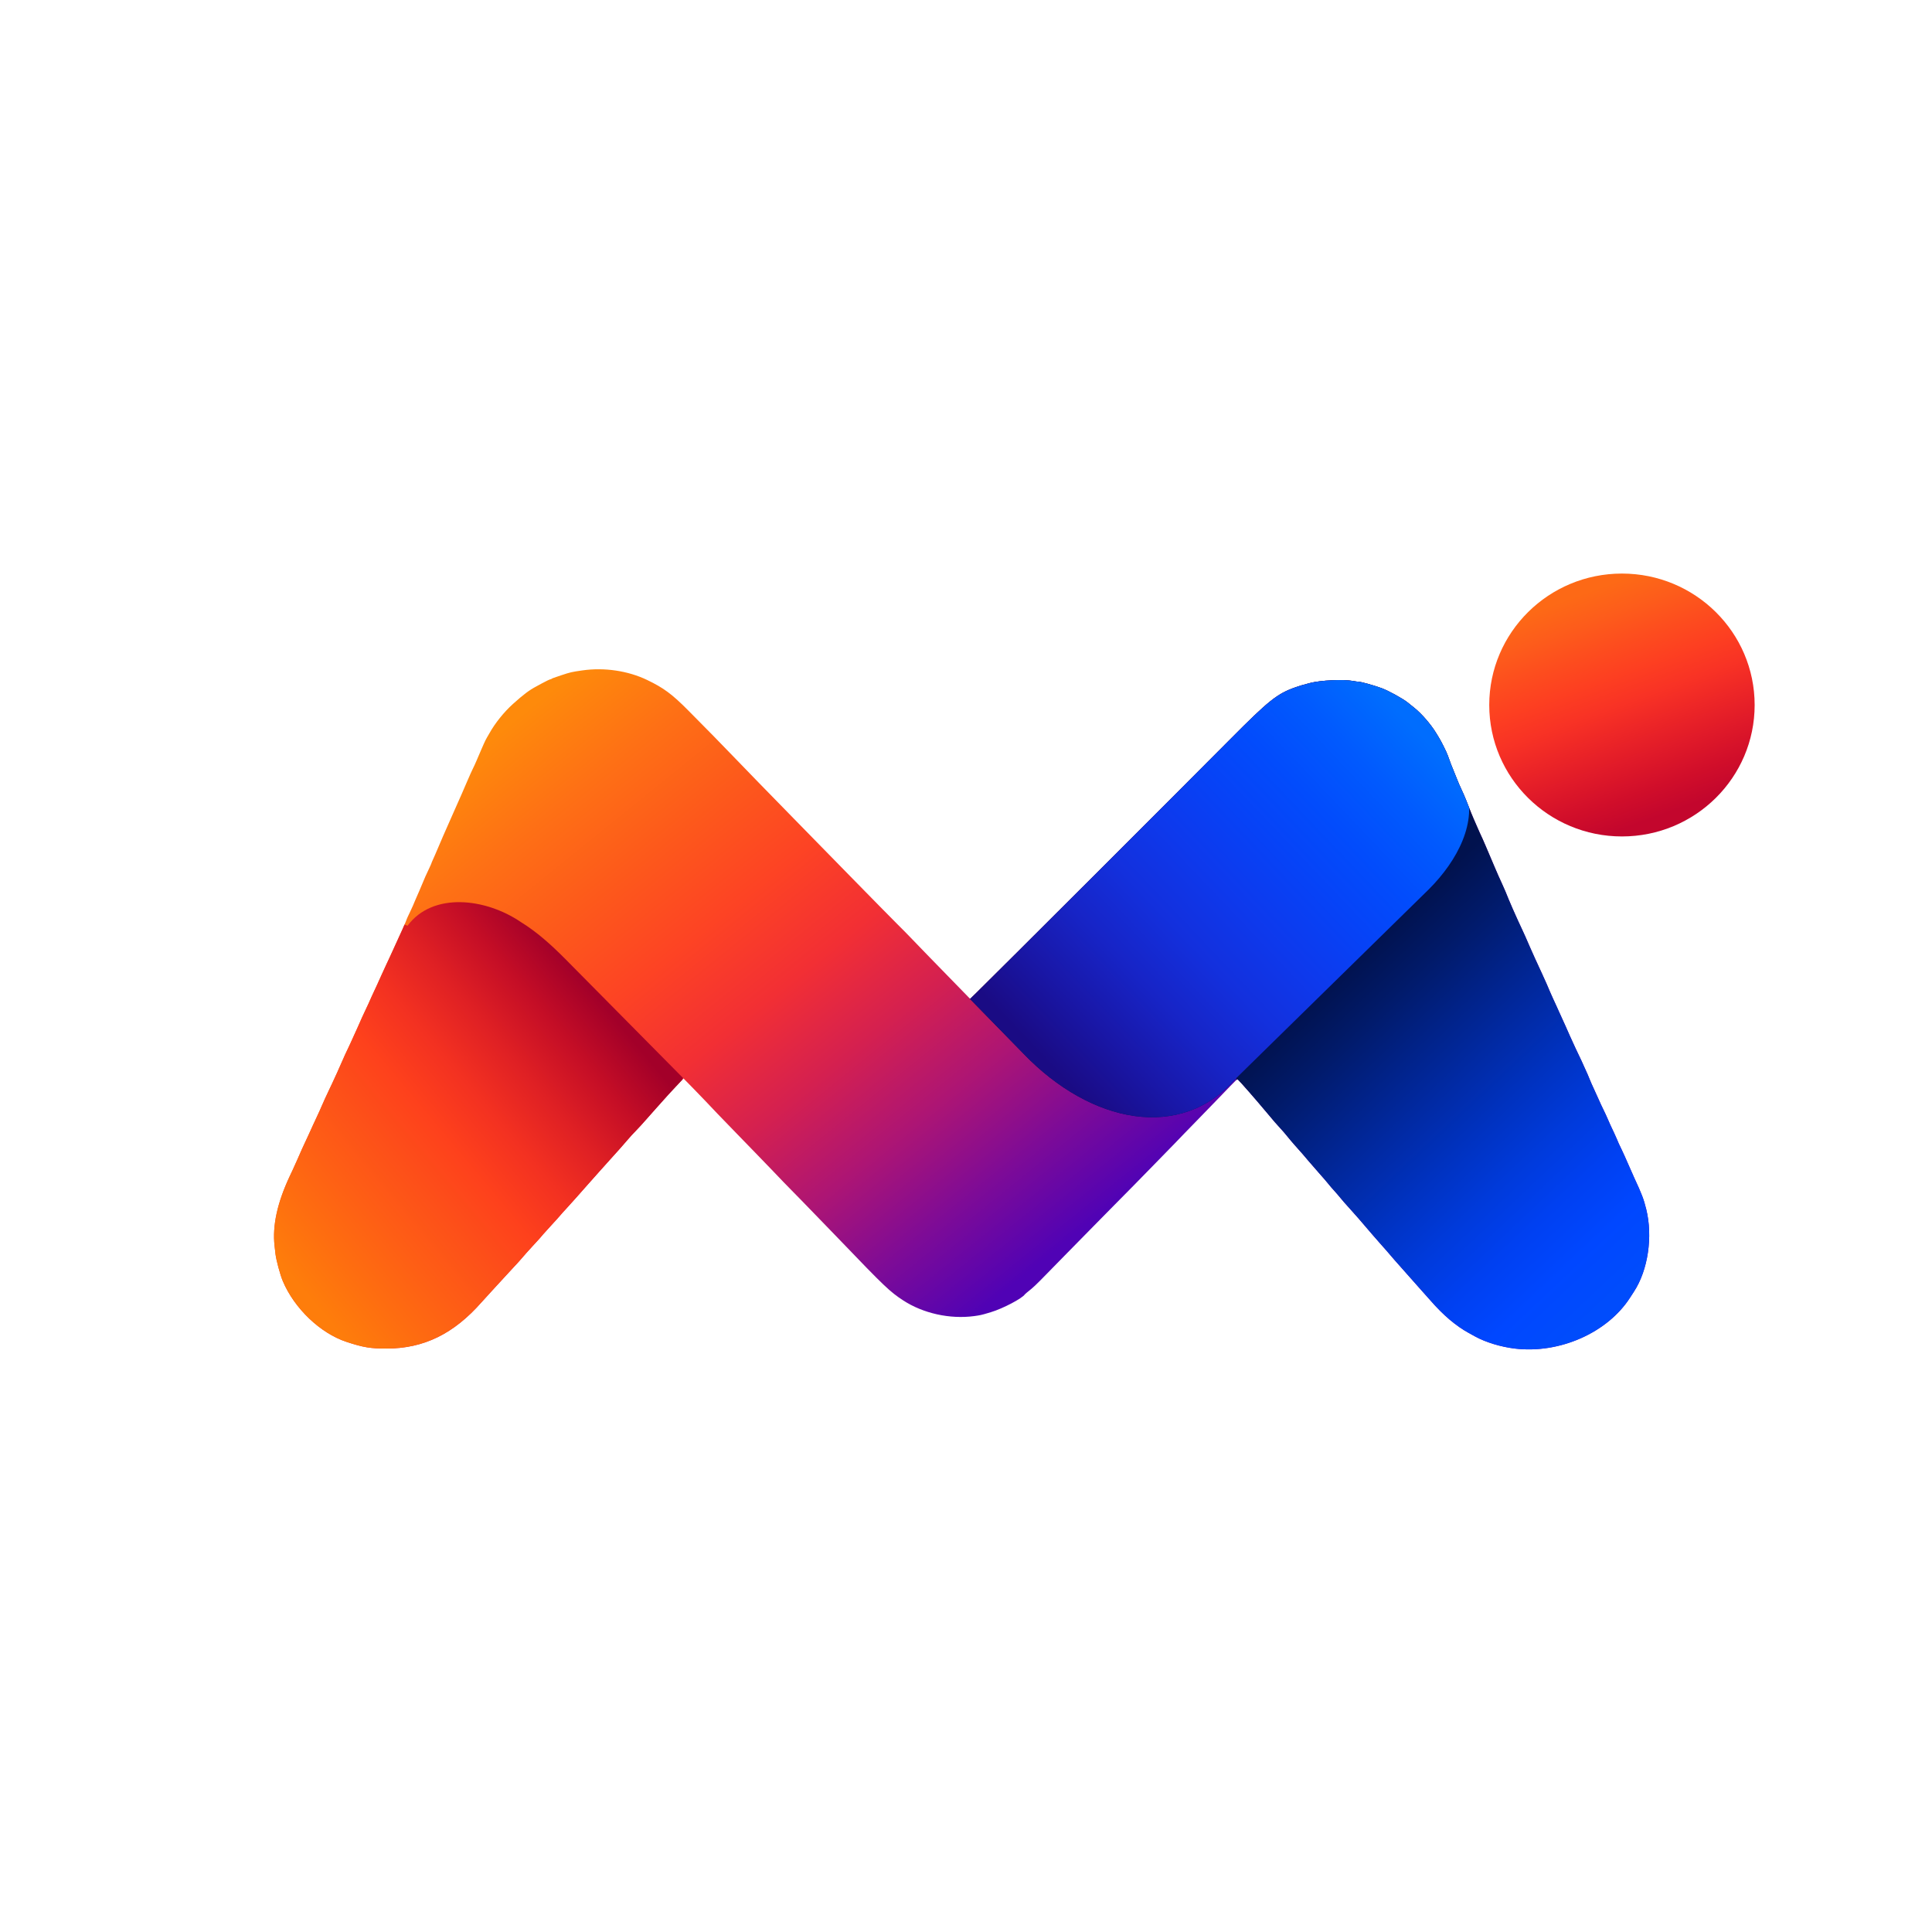
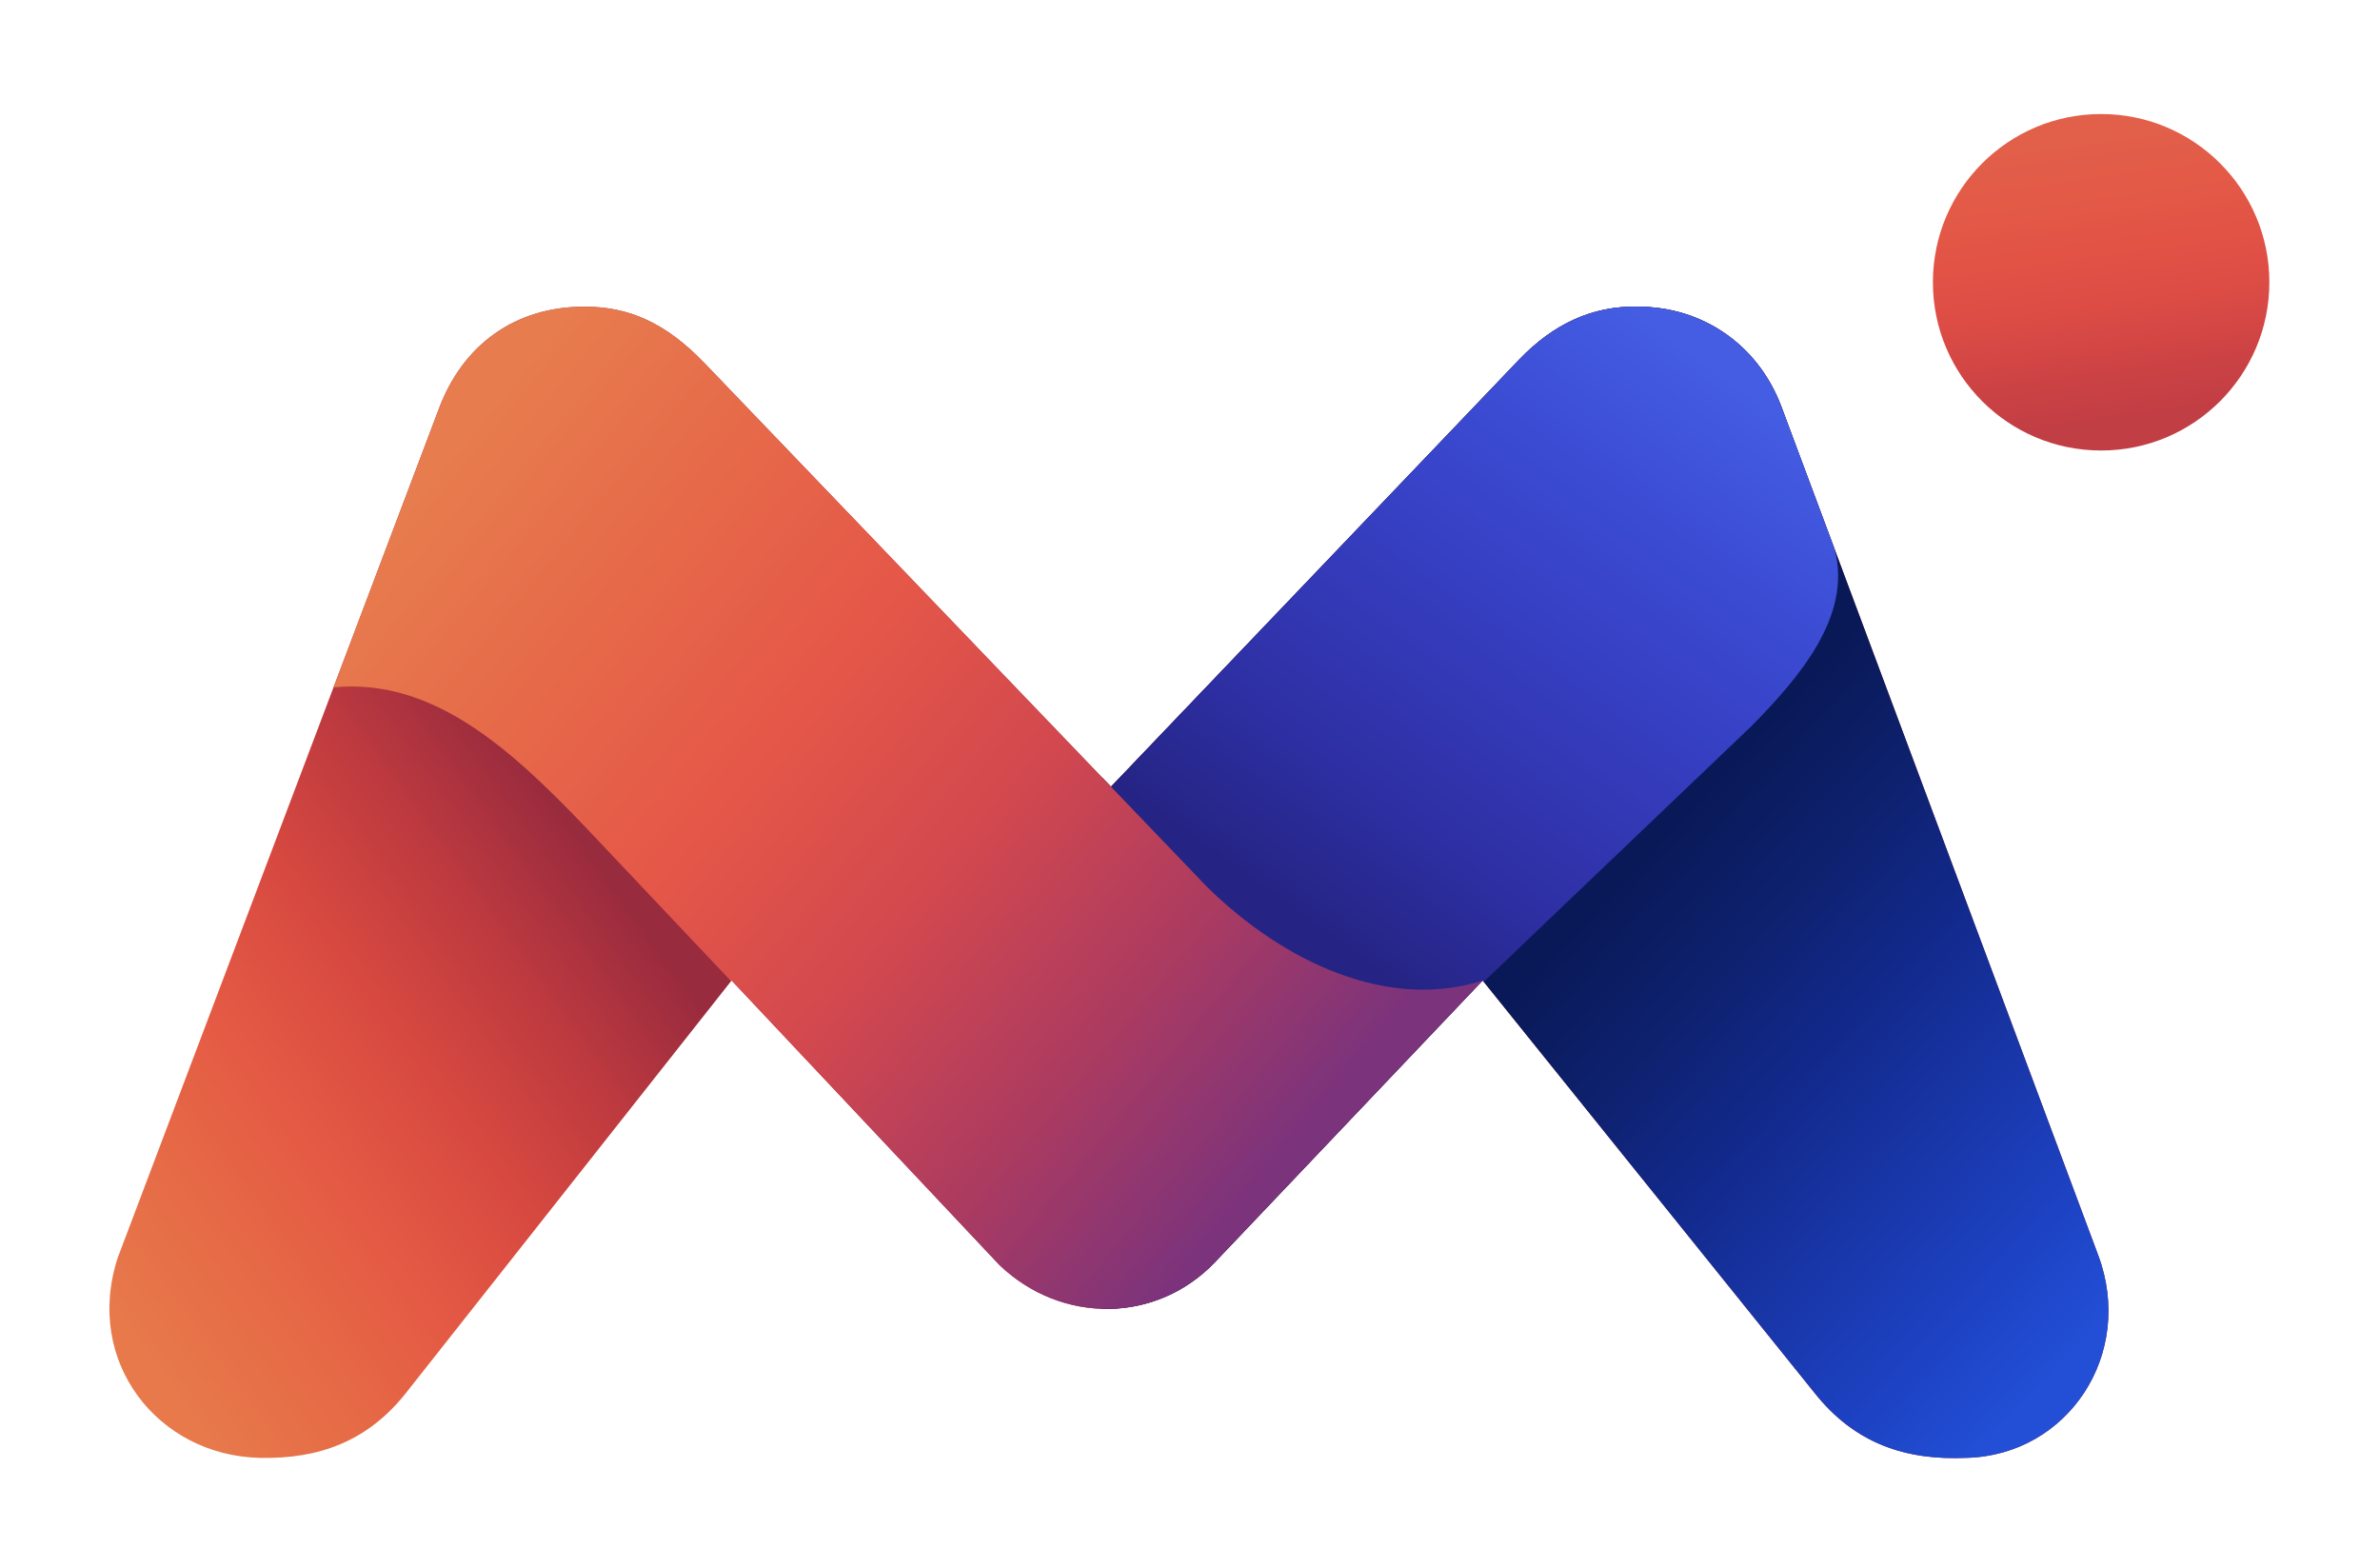
- <svg xmlns="http://www.w3.org/2000/svg" width="1024" height="1024" viewBox="0 0 1536 700" role="img" aria-labelledby="title desc">
-   <rect x="-1000" y="-1000" width="4000" height="3000" rx="180" fill="none" />
+ <svg xmlns="http://www.w3.org/2000/svg" width="527" height="347" viewBox="213 172 527 347" fill="none" role="img" aria-labelledby="mars-title mars-description" color-interpolation="sRGB" shape-rendering="geometricPrecision">
  <defs>
-     <linearGradient id="front-gradient" gradientUnits="userSpaceOnUse" x1="430.732" y1="136.744" x2="807.352" y2="602.188">
-       <stop offset="0" stop-color="#fe8a0b" />
-       <stop offset="0.125" stop-color="#fe7015" />
-       <stop offset="0.25" stop-color="#fd591b" />
-       <stop offset="0.375" stop-color="#fd4324" />
-       <stop offset="0.5" stop-color="#f22f34" />
-       <stop offset="0.625" stop-color="#d42050" />
-       <stop offset="0.75" stop-color="#ad1574" />
-       <stop offset="0.875" stop-color="#7d0b97" />
-       <stop offset="1" stop-color="#5002b5" />
+     <linearGradient id="left-leg-gradient" gradientUnits="userSpaceOnUse" x1="352.207" y1="372.411" x2="234.777" y2="457.040">
+       <stop offset="0.00" stop-color="#992b3e" />
+       <stop offset="0.20" stop-color="#be3a3f" />
+       <stop offset="0.40" stop-color="#d74940" />
+       <stop offset="0.60" stop-color="#e45944" />
+       <stop offset="0.80" stop-color="#e66a46" />
+       <stop offset="1.00" stop-color="#e7794b" />
    </linearGradient>
-     <linearGradient id="left-gradient" gradientUnits="userSpaceOnUse" x1="479.297" y1="380.197" x2="227.135" y2="591.239">
-       <stop offset="0" stop-color="#a30029" />
-       <stop offset="0.125" stop-color="#c50e26" />
-       <stop offset="0.25" stop-color="#df2024" />
-       <stop offset="0.375" stop-color="#f33121" />
-       <stop offset="0.5" stop-color="#fe411c" />
-       <stop offset="0.625" stop-color="#fd5019" />
-       <stop offset="0.75" stop-color="#fe5e15" />
-       <stop offset="0.875" stop-color="#fe6d10" />
-       <stop offset="1" stop-color="#fe7d0b" />
+     <linearGradient id="right-leg-gradient" gradientUnits="userSpaceOnUse" x1="571.691" y1="367.850" x2="677.381" y2="465.887">
+       <stop offset="0.00" stop-color="#091958" />
+       <stop offset="0.20" stop-color="#0e216e" />
+       <stop offset="0.40" stop-color="#12298b" />
+       <stop offset="0.60" stop-color="#1835a5" />
+       <stop offset="0.80" stop-color="#1c40bf" />
+       <stop offset="1.00" stop-color="#224fd6" />
    </linearGradient>
-     <linearGradient id="right-gradient" gradientUnits="userSpaceOnUse" x1="1058.132" y1="360.703" x2="1289.833" y2="606.047">
-       <stop offset="0" stop-color="#01124e" />
-       <stop offset="0.125" stop-color="#011a69" />
-       <stop offset="0.25" stop-color="#012287" />
-       <stop offset="0.375" stop-color="#012aa4" />
-       <stop offset="0.5" stop-color="#0032c0" />
-       <stop offset="0.625" stop-color="#003ada" />
-       <stop offset="0.75" stop-color="#0040f1" />
-       <stop offset="0.875" stop-color="#0047ff" />
-       <stop offset="1" stop-color="#004cfc" />
+     <linearGradient id="blue-ribbon-gradient" gradientUnits="userSpaceOnUse" x1="593.015" y1="253.804" x2="503.495" y2="377.427">
+       <stop offset="0.00" stop-color="#445de3" />
+       <stop offset="0.20" stop-color="#3c4ed5" />
+       <stop offset="0.40" stop-color="#3742c7" />
+       <stop offset="0.60" stop-color="#3338b5" />
+       <stop offset="0.80" stop-color="#2d2ea1" />
+       <stop offset="1.00" stop-color="#252484" />
    </linearGradient>
-     <linearGradient id="blue-gradient" gradientUnits="userSpaceOnUse" x1="1126.486" y1="162.512" x2="840.137" y2="434.781">
-       <stop offset="0" stop-color="#006dfe" />
-       <stop offset="0.125" stop-color="#015afe" />
-       <stop offset="0.25" stop-color="#024cfc" />
-       <stop offset="0.375" stop-color="#0742f6" />
-       <stop offset="0.5" stop-color="#0e39ec" />
-       <stop offset="0.625" stop-color="#1330dd" />
-       <stop offset="0.75" stop-color="#1724c6" />
-       <stop offset="0.875" stop-color="#1917a7" />
-       <stop offset="1" stop-color="#1a0b84" />
+     <linearGradient id="warm-ribbon-gradient" gradientUnits="userSpaceOnUse" x1="308.199" y1="274.039" x2="496.516" y2="429.153">
+       <stop offset="0.00" stop-color="#e77d4e" />
+       <stop offset="0.20" stop-color="#e66a49" />
+       <stop offset="0.40" stop-color="#e55748" />
+       <stop offset="0.60" stop-color="#d2484e" />
+       <stop offset="0.80" stop-color="#ac3b60" />
+       <stop offset="1.00" stop-color="#7b337c" />
    </linearGradient>
-     <linearGradient id="dot-gradient" gradientUnits="userSpaceOnUse" x1="1257.958" y1="54.204" x2="1322.014" y2="229.819">
-       <stop offset="0" stop-color="#fd6916" />
-       <stop offset="0.125" stop-color="#fd5c1b" />
-       <stop offset="0.25" stop-color="#fd4d1e" />
-       <stop offset="0.375" stop-color="#fd3f21" />
-       <stop offset="0.5" stop-color="#f83225" />
-       <stop offset="0.625" stop-color="#ec2527" />
-       <stop offset="0.75" stop-color="#df1929" />
-       <stop offset="0.875" stop-color="#d10e2a" />
-       <stop offset="1" stop-color="#c3062d" />
+     <linearGradient id="planet-gradient" gradientUnits="userSpaceOnUse" x1="673.518" y1="203.066" x2="682.046" y2="264.994">
+       <stop offset="0.00" stop-color="#e25f4a" />
+       <stop offset="0.20" stop-color="#e35a47" />
+       <stop offset="0.40" stop-color="#e25245" />
+       <stop offset="0.60" stop-color="#dc4c45" />
+       <stop offset="0.80" stop-color="#ce4344" />
+       <stop offset="1.00" stop-color="#c13e44" />
    </linearGradient>
-     <clipPath id="ribbon-outline" clipPathUnits="userSpaceOnUse">
-       <path d="M 1204.333 654.158 C 1193.152 652.818 1181.081 649.131 1172.683 644.49 C 1171.299 643.726 1169.117 642.525 1167.833 641.823 C 1157.597 636.218 1147.498 627.67 1137.388 616.051 C 1135.066 613.384 1131.776 609.693 1130.076 607.851 C 1128.376 606.008 1124.709 601.875 1121.927 598.667 C 1119.145 595.458 1115.491 591.333 1113.807 589.5 C 1112.123 587.667 1109.715 584.948 1108.456 583.458 C 1104.761 579.087 1100.09 573.722 1097.174 570.5 C 1095.68 568.85 1092.991 565.775 1091.197 563.667 C 1082.492 553.436 1076.253 546.257 1073.826 543.676 C 1071.03 540.703 1066.189 535.131 1063.684 532 C 1062.877 530.992 1061.364 529.267 1060.323 528.167 C 1059.281 527.067 1057.416 524.892 1056.178 523.333 C 1054.94 521.775 1051.506 517.79 1048.547 514.479 C 1045.588 511.167 1041.817 506.833 1040.167 504.847 C 1036.955 500.983 1035.185 498.949 1029.65 492.763 C 1027.715 490.602 1024.946 487.333 1023.497 485.5 C 1022.048 483.667 1019.655 480.888 1018.181 479.324 C 1015.327 476.298 1012.912 473.505 1006.231 465.5 C 998.149 455.817 985.682 441.587 984.219 440.376 C 983.49 439.772 984.565 438.751 970.054 453.833 C 963.175 460.983 954.294 470.133 950.317 474.167 C 946.341 478.2 942.58 482.063 941.961 482.751 C 940.707 484.143 929.957 495.214 917 508.458 C 912.325 513.236 905.275 520.445 901.333 524.478 C 897.392 528.511 890.716 535.265 886.499 539.488 C 882.282 543.711 874.857 551.251 869.999 556.242 C 865.141 561.234 854.567 571.996 846.5 580.158 C 838.433 588.321 829.808 597.125 827.333 599.724 C 824.858 602.322 821.085 605.839 818.949 607.538 C 816.812 609.237 814.959 610.796 814.832 611.003 C 812.864 614.186 797.164 622.443 787.833 625.201 C 786.917 625.472 785.717 625.83 785.167 625.997 C 780.707 627.349 778.958 627.733 774.57 628.325 C 755.234 630.933 733.896 626.213 717.98 615.807 C 707.495 608.952 703.084 604.75 668.153 568.34 C 661.56 561.469 652.637 552.244 648.323 547.84 C 644.008 543.436 638.548 537.808 636.189 535.333 C 633.829 532.858 630.373 529.333 628.509 527.5 C 626.645 525.667 624.005 522.962 622.643 521.489 C 621.281 520.016 617.553 516.116 614.358 512.822 C 611.164 509.528 604.864 503.008 600.358 498.333 C 595.853 493.658 588.792 486.381 584.667 482.162 C 575.973 473.269 563.756 460.541 560.675 457.167 C 559.504 455.883 555.135 451.361 550.968 447.118 L 543.391 439.402 536.945 446.264 C 533.4 450.038 529.45 454.345 528.167 455.835 C 526.883 457.325 523.789 460.784 521.29 463.522 C 518.792 466.26 515.21 470.3 513.331 472.5 C 511.452 474.7 508.085 478.375 505.85 480.667 C 503.615 482.958 500.72 486.108 499.418 487.667 C 496.534 491.119 491.117 497.218 482.42 506.806 C 480.91 508.471 478.073 511.633 476.117 513.833 C 474.16 516.033 470.425 520.233 467.817 523.167 C 465.209 526.1 460.563 531.35 457.492 534.833 C 454.422 538.317 450.833 542.292 449.518 543.667 C 448.202 545.042 446.387 547.067 445.484 548.167 C 444.581 549.267 441.365 552.841 438.337 556.109 C 435.31 559.378 432.39 562.603 431.847 563.276 C 430.129 565.409 428.689 567.019 423.15 573 C 420.179 576.208 416.63 580.183 415.264 581.833 C 413.897 583.483 410.916 586.79 408.639 589.18 C 406.363 591.571 402.775 595.462 400.667 597.827 C 398.558 600.192 394.568 604.536 391.8 607.48 C 389.032 610.424 385.132 614.7 383.134 616.981 C 360.834 642.434 337.014 654.114 307.333 654.149 C 294.518 654.165 288.734 653.2 275.5 648.84 C 254.673 641.978 234.01 622.26 224.845 600.5 C 222.701 595.409 219.587 583.852 219.008 578.833 C 218.818 577.183 218.494 574.333 218.288 572.5 C 216.487 556.42 220.42 538.342 230.324 517.167 C 230.667 516.433 231.727 514.183 232.678 512.167 C 233.629 510.15 235.354 506.325 236.511 503.667 C 237.668 501.008 239.316 497.258 240.174 495.333 C 241.698 491.915 242.093 491.064 245.66 483.5 C 246.61 481.483 248.042 478.333 248.841 476.5 C 249.64 474.667 251.038 471.654 251.948 469.805 C 252.857 467.955 254.683 463.905 256.006 460.805 C 257.328 457.704 259.668 452.575 261.205 449.407 C 262.742 446.239 264 443.583 264 443.503 C 264 443.358 264.91 441.382 267.838 435.167 C 268.702 433.333 270.599 429.058 272.053 425.667 C 273.507 422.275 275.355 418.207 276.159 416.628 C 276.963 415.048 278.021 412.806 278.509 411.645 C 278.997 410.485 280.074 408.102 280.902 406.351 C 281.73 404.6 283.199 401.367 284.166 399.167 C 287.792 390.921 288.639 389.051 290.792 384.545 C 292.006 382.004 293 379.877 293 379.819 C 293 379.714 294.616 376.083 295.516 374.167 C 298.733 367.312 301.715 360.81 303.005 357.833 C 303.879 355.817 305.493 352.292 306.59 350 C 307.688 347.708 309.225 344.408 310.006 342.667 C 310.787 340.925 312.022 338.225 312.75 336.667 C 317.949 325.54 323.333 313.417 323.333 312.838 C 323.333 312.641 323.89 311.433 327.173 304.5 C 328.041 302.667 329.12 300.192 329.571 299 C 330.021 297.808 330.502 296.683 330.639 296.5 C 330.776 296.317 332.053 293.392 333.477 290 C 338.718 277.517 338.253 278.581 340.963 272.89 C 342.083 270.538 343 268.473 343 268.302 C 343 268.131 343.142 267.73 343.315 267.412 C 343.693 266.719 347.671 257.552 350.222 251.5 C 351.226 249.117 352.254 246.717 352.506 246.167 C 354.283 242.29 357.9 234.1 359.498 230.333 C 360.549 227.858 362.574 223.283 364 220.167 C 365.425 217.05 366.923 213.675 367.328 212.667 C 367.734 211.658 368.409 210.083 368.828 209.167 C 369.248 208.25 370.677 204.95 372.004 201.833 C 373.331 198.717 375.129 194.742 375.999 193 C 376.869 191.258 378.14 188.483 378.823 186.833 C 380.27 183.338 381.821 179.725 382.685 177.833 C 383.019 177.1 383.89 175.115 384.62 173.421 C 385.349 171.728 386.468 169.478 387.106 168.421 C 387.745 167.365 388.681 165.75 389.187 164.833 C 393.468 157.085 400.784 147.984 407.787 141.694 C 416.24 134.102 420.583 130.827 426.167 127.835 C 427.45 127.147 429.475 126.044 430.667 125.383 C 433.715 123.692 437.271 122 437.774 122 C 438.008 122 438.343 121.861 438.517 121.69 C 438.875 121.34 439.952 120.943 446.333 118.814 C 453.354 116.471 454.579 116.19 463 114.987 C 480.47 112.493 499.226 115.266 514.5 122.602 C 527.585 128.887 534.334 133.883 547 146.656 C 564.796 164.603 571.066 170.998 582.167 182.525 C 594.795 195.637 608.583 209.807 630.471 232.167 C 638.548 240.417 659.023 261.342 675.972 278.667 C 692.921 295.992 709.967 313.317 713.85 317.167 C 717.734 321.017 722.462 325.817 724.358 327.833 C 727.271 330.933 742.334 346.437 765.964 370.658 L 771.322 376.149 776.244 371.34 C 790.469 357.446 941.579 206.504 978 169.809 C 1008.87 138.707 1015.422 133.497 1030.167 128.333 C 1033.374 127.21 1035.498 126.586 1041.333 125.054 C 1049.913 122.802 1068.026 121.947 1075.917 123.423 C 1077.613 123.74 1079.457 124 1080.015 124 C 1082.035 124 1091.492 126.62 1098.333 129.075 C 1103.63 130.975 1115.409 137.454 1119.241 140.575 C 1120.117 141.288 1122.33 143.063 1124.158 144.519 C 1130.197 149.327 1137.545 157.791 1141.822 164.865 C 1142.366 165.764 1143.274 167.25 1143.841 168.167 C 1145.951 171.583 1149.947 179.6 1150.986 182.5 C 1153.15 188.538 1154.303 191.562 1155.498 194.333 C 1156.17 195.892 1157.441 199.042 1158.323 201.333 C 1159.204 203.625 1160.824 207.375 1161.923 209.667 C 1163.021 211.958 1164.628 215.633 1165.492 217.833 C 1169.268 227.438 1170.824 231.295 1171.679 233.167 C 1172.181 234.267 1173.227 236.667 1174.005 238.5 C 1174.782 240.333 1175.938 242.958 1176.573 244.333 C 1177.209 245.708 1178.145 247.733 1178.654 248.833 C 1179.163 249.933 1180.338 252.633 1181.264 254.833 C 1184.711 263.017 1185.971 265.98 1188.492 271.833 C 1191.292 278.335 1191.365 278.501 1194.183 284.667 C 1195.231 286.958 1196.425 289.658 1196.837 290.667 C 1197.249 291.675 1198.435 294.581 1199.472 297.125 C 1200.51 299.67 1201.859 302.82 1202.47 304.125 C 1203.081 305.431 1204.192 307.925 1204.937 309.667 C 1205.683 311.408 1206.738 313.744 1207.282 314.857 C 1207.826 315.97 1209.048 318.595 1209.997 320.69 C 1210.947 322.786 1212.142 325.4 1212.653 326.5 C 1213.164 327.6 1214.866 331.5 1216.436 335.167 C 1218.007 338.833 1219.901 343.076 1220.646 344.594 C 1221.391 346.112 1222 347.422 1222 347.504 C 1222 347.587 1222.9 349.547 1224 351.861 C 1225.1 354.174 1226 356.121 1226 356.187 C 1226 356.254 1226.515 357.401 1227.145 358.737 C 1228.575 361.769 1230.713 366.649 1232.19 370.25 C 1232.811 371.763 1234.013 374.463 1234.863 376.25 C 1235.712 378.038 1236.631 380.025 1236.905 380.667 C 1237.178 381.308 1238.498 384.233 1239.839 387.167 C 1243.989 396.252 1245.657 399.964 1248.226 405.833 C 1249.59 408.95 1251.544 413.225 1252.568 415.333 C 1255.857 422.105 1258.868 428.578 1260.709 432.833 C 1261.422 434.483 1262.133 436.058 1262.287 436.333 C 1262.441 436.608 1263.122 438.258 1263.801 440 C 1264.479 441.742 1266.064 445.342 1267.322 448 C 1268.58 450.658 1270.316 454.483 1271.18 456.5 C 1272.044 458.517 1273.613 461.892 1274.668 464 C 1275.722 466.108 1277.22 469.333 1277.996 471.167 C 1279.469 474.643 1280.748 477.446 1283.169 482.5 C 1283.959 484.15 1285.001 486.475 1285.485 487.667 C 1286.661 490.568 1286.621 490.48 1289.275 496 C 1290.553 498.658 1292.656 503.308 1293.948 506.333 C 1295.24 509.358 1296.68 512.62 1297.148 513.582 C 1297.617 514.543 1298 515.403 1298 515.491 C 1298 515.58 1298.508 516.743 1299.13 518.076 C 1305.288 531.292 1306.815 535.293 1308.832 543.5 C 1314.168 565.22 1310.201 591.785 1299.075 608.833 C 1298.358 609.933 1296.944 612.118 1295.934 613.687 C 1277.969 641.599 1239.897 658.42 1204.333 654.158 Z" />
+     <clipPath id="ribbon-silhouette" clipPathUnits="userSpaceOnUse">
+       <path d="M310,263  C315.4,248.1 327.3,239.9 342.4,239.9  C352.3,239.9 360.4,243.5 368.9,252.3  L459,346.2 L549.4,251.6  C556.9,243.8 565.5,239.7 575.6,239.9  C590.2,239.9 602.3,248.5 607.4,261.9  L677.6,449.9  C685.8,471.8 670.9,494.2 648.5,494.8  C635,495.4 623.7,491.7 614.7,480.3  L541.3,389.1 L482,451.5  C469.1,465 448.1,465.3 434.3,452.1  L375,389.1 L303,480.3  C294.5,491.1 283.7,495.1 270.5,494.8  C248,494.3 231.5,473.5 239.1,450.4  Z" />
    </clipPath>
  </defs>
-   <g id="emblem" aria-label="MARS ribbon emblem">
-     <g clip-path="url(#ribbon-outline)">
-       <path id="front-ribbon" fill="url(#front-gradient)" d="M 1204.333 654.158 C 1193.152 652.818 1181.081 649.131 1172.683 644.49 C 1171.299 643.726 1169.117 642.525 1167.833 641.823 C 1157.597 636.218 1147.498 627.67 1137.388 616.051 C 1135.066 613.384 1131.776 609.693 1130.076 607.851 C 1128.376 606.008 1124.709 601.875 1121.927 598.667 C 1119.145 595.458 1115.491 591.333 1113.807 589.5 C 1112.123 587.667 1109.715 584.948 1108.456 583.458 C 1104.761 579.087 1100.09 573.722 1097.174 570.5 C 1095.68 568.85 1092.991 565.775 1091.197 563.667 C 1082.492 553.436 1076.253 546.257 1073.826 543.676 C 1071.03 540.703 1066.189 535.131 1063.684 532 C 1062.877 530.992 1061.364 529.267 1060.323 528.167 C 1059.281 527.067 1057.416 524.892 1056.178 523.333 C 1054.94 521.775 1051.506 517.79 1048.547 514.479 C 1045.588 511.167 1041.817 506.833 1040.167 504.847 C 1036.955 500.983 1035.185 498.949 1029.65 492.763 C 1027.715 490.602 1024.946 487.333 1023.497 485.5 C 1022.048 483.667 1019.655 480.888 1018.181 479.324 C 1015.327 476.298 1012.912 473.505 1006.231 465.5 C 998.149 455.817 985.682 441.587 984.219 440.376 C 983.49 439.772 984.565 438.751 970.054 453.833 C 963.175 460.983 954.294 470.133 950.317 474.167 C 946.341 478.2 942.58 482.063 941.961 482.751 C 940.707 484.143 929.957 495.214 917 508.458 C 912.325 513.236 905.275 520.445 901.333 524.478 C 897.392 528.511 890.716 535.265 886.499 539.488 C 882.282 543.711 874.857 551.251 869.999 556.242 C 865.141 561.234 854.567 571.996 846.5 580.158 C 838.433 588.321 829.808 597.125 827.333 599.724 C 824.858 602.322 821.085 605.839 818.949 607.538 C 816.812 609.237 814.959 610.796 814.832 611.003 C 812.864 614.186 797.164 622.443 787.833 625.201 C 786.917 625.472 785.717 625.83 785.167 625.997 C 780.707 627.349 778.958 627.733 774.57 628.325 C 755.234 630.933 733.896 626.213 717.98 615.807 C 707.495 608.952 703.084 604.75 668.153 568.34 C 661.56 561.469 652.637 552.244 648.323 547.84 C 644.008 543.436 638.548 537.808 636.189 535.333 C 633.829 532.858 630.373 529.333 628.509 527.5 C 626.645 525.667 624.005 522.962 622.643 521.489 C 621.281 520.016 617.553 516.116 614.358 512.822 C 611.164 509.528 604.864 503.008 600.358 498.333 C 595.853 493.658 588.792 486.381 584.667 482.162 C 575.973 473.269 563.756 460.541 560.675 457.167 C 559.504 455.883 555.135 451.361 550.968 447.118 L 543.391 439.402 536.945 446.264 C 533.4 450.038 529.45 454.345 528.167 455.835 C 526.883 457.325 523.789 460.784 521.29 463.522 C 518.792 466.26 515.21 470.3 513.331 472.5 C 511.452 474.7 508.085 478.375 505.85 480.667 C 503.615 482.958 500.72 486.108 499.418 487.667 C 496.534 491.119 491.117 497.218 482.42 506.806 C 480.91 508.471 478.073 511.633 476.117 513.833 C 474.16 516.033 470.425 520.233 467.817 523.167 C 465.209 526.1 460.563 531.35 457.492 534.833 C 454.422 538.317 450.833 542.292 449.518 543.667 C 448.202 545.042 446.387 547.067 445.484 548.167 C 444.581 549.267 441.365 552.841 438.337 556.109 C 435.31 559.378 432.39 562.603 431.847 563.276 C 430.129 565.409 428.689 567.019 423.15 573 C 420.179 576.208 416.63 580.183 415.264 581.833 C 413.897 583.483 410.916 586.79 408.639 589.18 C 406.363 591.571 402.775 595.462 400.667 597.827 C 398.558 600.192 394.568 604.536 391.8 607.48 C 389.032 610.424 385.132 614.7 383.134 616.981 C 360.834 642.434 337.014 654.114 307.333 654.149 C 294.518 654.165 288.734 653.2 275.5 648.84 C 254.673 641.978 234.01 622.26 224.845 600.5 C 222.701 595.409 219.587 583.852 219.008 578.833 C 218.818 577.183 218.494 574.333 218.288 572.5 C 216.487 556.42 220.42 538.342 230.324 517.167 C 230.667 516.433 231.727 514.183 232.678 512.167 C 233.629 510.15 235.354 506.325 236.511 503.667 C 237.668 501.008 239.316 497.258 240.174 495.333 C 241.698 491.915 242.093 491.064 245.66 483.5 C 246.61 481.483 248.042 478.333 248.841 476.5 C 249.64 474.667 251.038 471.654 251.948 469.805 C 252.857 467.955 254.683 463.905 256.006 460.805 C 257.328 457.704 259.668 452.575 261.205 449.407 C 262.742 446.239 264 443.583 264 443.503 C 264 443.358 264.91 441.382 267.838 435.167 C 268.702 433.333 270.599 429.058 272.053 425.667 C 273.507 422.275 275.355 418.207 276.159 416.628 C 276.963 415.048 278.021 412.806 278.509 411.645 C 278.997 410.485 280.074 408.102 280.902 406.351 C 281.73 404.6 283.199 401.367 284.166 399.167 C 287.792 390.921 288.639 389.051 290.792 384.545 C 292.006 382.004 293 379.877 293 379.819 C 293 379.714 294.616 376.083 295.516 374.167 C 298.733 367.312 301.715 360.81 303.005 357.833 C 303.879 355.817 305.493 352.292 306.59 350 C 307.688 347.708 309.225 344.408 310.006 342.667 C 310.787 340.925 312.022 338.225 312.75 336.667 C 317.949 325.54 323.333 313.417 323.333 312.838 C 323.333 312.641 323.89 311.433 327.173 304.5 C 328.041 302.667 329.12 300.192 329.571 299 C 330.021 297.808 330.502 296.683 330.639 296.5 C 330.776 296.317 332.053 293.392 333.477 290 C 338.718 277.517 338.253 278.581 340.963 272.89 C 342.083 270.538 343 268.473 343 268.302 C 343 268.131 343.142 267.73 343.315 267.412 C 343.693 266.719 347.671 257.552 350.222 251.5 C 351.226 249.117 352.254 246.717 352.506 246.167 C 354.283 242.29 357.9 234.1 359.498 230.333 C 360.549 227.858 362.574 223.283 364 220.167 C 365.425 217.05 366.923 213.675 367.328 212.667 C 367.734 211.658 368.409 210.083 368.828 209.167 C 369.248 208.25 370.677 204.95 372.004 201.833 C 373.331 198.717 375.129 194.742 375.999 193 C 376.869 191.258 378.14 188.483 378.823 186.833 C 380.27 183.338 381.821 179.725 382.685 177.833 C 383.019 177.1 383.89 175.115 384.62 173.421 C 385.349 171.728 386.468 169.478 387.106 168.421 C 387.745 167.365 388.681 165.75 389.187 164.833 C 393.468 157.085 400.784 147.984 407.787 141.694 C 416.24 134.102 420.583 130.827 426.167 127.835 C 427.45 127.147 429.475 126.044 430.667 125.383 C 433.715 123.692 437.271 122 437.774 122 C 438.008 122 438.343 121.861 438.517 121.69 C 438.875 121.34 439.952 120.943 446.333 118.814 C 453.354 116.471 454.579 116.19 463 114.987 C 480.47 112.493 499.226 115.266 514.5 122.602 C 527.585 128.887 534.334 133.883 547 146.656 C 564.796 164.603 571.066 170.998 582.167 182.525 C 594.795 195.637 608.583 209.807 630.471 232.167 C 638.548 240.417 659.023 261.342 675.972 278.667 C 692.921 295.992 709.967 313.317 713.85 317.167 C 717.734 321.017 722.462 325.817 724.358 327.833 C 727.271 330.933 742.334 346.437 765.964 370.658 L 771.322 376.149 776.244 371.34 C 790.469 357.446 941.579 206.504 978 169.809 C 1008.87 138.707 1015.422 133.497 1030.167 128.333 C 1033.374 127.21 1035.498 126.586 1041.333 125.054 C 1049.913 122.802 1068.026 121.947 1075.917 123.423 C 1077.613 123.74 1079.457 124 1080.015 124 C 1082.035 124 1091.492 126.62 1098.333 129.075 C 1103.63 130.975 1115.409 137.454 1119.241 140.575 C 1120.117 141.288 1122.33 143.063 1124.158 144.519 C 1130.197 149.327 1137.545 157.791 1141.822 164.865 C 1142.366 165.764 1143.274 167.25 1143.841 168.167 C 1145.951 171.583 1149.947 179.6 1150.986 182.5 C 1153.15 188.538 1154.303 191.562 1155.498 194.333 C 1156.17 195.892 1157.441 199.042 1158.323 201.333 C 1159.204 203.625 1160.824 207.375 1161.923 209.667 C 1163.021 211.958 1164.628 215.633 1165.492 217.833 C 1169.268 227.438 1170.824 231.295 1171.679 233.167 C 1172.181 234.267 1173.227 236.667 1174.005 238.5 C 1174.782 240.333 1175.938 242.958 1176.573 244.333 C 1177.209 245.708 1178.145 247.733 1178.654 248.833 C 1179.163 249.933 1180.338 252.633 1181.264 254.833 C 1184.711 263.017 1185.971 265.98 1188.492 271.833 C 1191.292 278.335 1191.365 278.501 1194.183 284.667 C 1195.231 286.958 1196.425 289.658 1196.837 290.667 C 1197.249 291.675 1198.435 294.581 1199.472 297.125 C 1200.51 299.67 1201.859 302.82 1202.47 304.125 C 1203.081 305.431 1204.192 307.925 1204.937 309.667 C 1205.683 311.408 1206.738 313.744 1207.282 314.857 C 1207.826 315.97 1209.048 318.595 1209.997 320.69 C 1210.947 322.786 1212.142 325.4 1212.653 326.5 C 1213.164 327.6 1214.866 331.5 1216.436 335.167 C 1218.007 338.833 1219.901 343.076 1220.646 344.594 C 1221.391 346.112 1222 347.422 1222 347.504 C 1222 347.587 1222.9 349.547 1224 351.861 C 1225.1 354.174 1226 356.121 1226 356.187 C 1226 356.254 1226.515 357.401 1227.145 358.737 C 1228.575 361.769 1230.713 366.649 1232.19 370.25 C 1232.811 371.763 1234.013 374.463 1234.863 376.25 C 1235.712 378.038 1236.631 380.025 1236.905 380.667 C 1237.178 381.308 1238.498 384.233 1239.839 387.167 C 1243.989 396.252 1245.657 399.964 1248.226 405.833 C 1249.59 408.95 1251.544 413.225 1252.568 415.333 C 1255.857 422.105 1258.868 428.578 1260.709 432.833 C 1261.422 434.483 1262.133 436.058 1262.287 436.333 C 1262.441 436.608 1263.122 438.258 1263.801 440 C 1264.479 441.742 1266.064 445.342 1267.322 448 C 1268.58 450.658 1270.316 454.483 1271.18 456.5 C 1272.044 458.517 1273.613 461.892 1274.668 464 C 1275.722 466.108 1277.22 469.333 1277.996 471.167 C 1279.469 474.643 1280.748 477.446 1283.169 482.5 C 1283.959 484.15 1285.001 486.475 1285.485 487.667 C 1286.661 490.568 1286.621 490.48 1289.275 496 C 1290.553 498.658 1292.656 503.308 1293.948 506.333 C 1295.24 509.358 1296.68 512.62 1297.148 513.582 C 1297.617 514.543 1298 515.403 1298 515.491 C 1298 515.58 1298.508 516.743 1299.13 518.076 C 1305.288 531.292 1306.815 535.293 1308.832 543.5 C 1314.168 565.22 1310.201 591.785 1299.075 608.833 C 1298.358 609.933 1296.944 612.118 1295.934 613.687 C 1277.969 641.599 1239.897 658.42 1204.333 654.158 Z" />
-       <path id="left-fold" fill="url(#left-gradient)" d="M 150 250 L 324 318 C 344 291 386 296 414 315 C 427 323 438 333 449 344 L 543 439 L 420 800 L 100 800 Z" />
-       <path id="right-fold" fill="url(#right-gradient)" d="M 771 376 L 814 420 C 867 475 939 490 983 439 L 950 800 L 1500 800 L 1500 0 L 900 0 Z" />
-       <path id="blue-ribbon" fill="url(#blue-gradient)" d="M 771 376 L 814 420 C 867 475 939 490 983 439 L 1136 289 C 1159 266 1175 235 1165 208 L 1400 0 L 900 0 Z" />
+   <g id="mars-symbol" aria-label="MARS ribbon symbol">
+     <g clip-path="url(#ribbon-silhouette)">
+       <path id="warm-underfold" d="M310,263  C315.4,248.1 327.3,239.9 342.4,239.9  C352.3,239.9 360.4,243.5 368.9,252.3  L459,346.2 L549.4,251.6  C556.9,243.8 565.5,239.7 575.6,239.9  C590.2,239.9 602.3,248.5 607.4,261.9  L677.6,449.9  C685.8,471.8 670.9,494.2 648.5,494.8  C635,495.4 623.7,491.7 614.7,480.3  L541.3,389.1 L482,451.5  C469.1,465 448.1,465.3 434.3,452.1  L375,389.1 L303,480.3  C294.5,491.1 283.7,495.1 270.5,494.8  C248,494.3 231.5,473.5 239.1,450.4  Z" fill="url(#left-leg-gradient)" />
+       <path id="blue-underfold" d="M457,220 H700 V510 H457 Z" fill="url(#right-leg-gradient)" />
+       <path id="blue-ribbon" d="M458,347.2 L549.4,251.6  C556.9,243.8 565.5,239.7 575.6,239.9  C590.2,239.9 602.3,248.5 607.4,261.9  L619.2,293.5  C623.2,308.2 611.6,321.8 601,332.6  L541.2,389.7  C520.5,396.7 497,386.2 479.7,369.1 Z" fill="url(#blue-ribbon-gradient)" />
+       <path id="warm-ribbon" d="M286.8,324.2  C309,322 326.4,338.2 342.6,355.1  L434.3,452.1  C448.1,465.3 469.1,465 482,451.5  L541.3,389.1  C520.5,395.8 497.4,385.2 480.3,368.4  L368.9,252.3  C360.4,243.5 352.3,239.9 342.4,239.9  C327.3,239.9 315.4,248.1 310,263 Z" fill="url(#warm-ribbon-gradient)" />
    </g>
-     <ellipse id="orbit-dot" cx="1289.5" cy="142.5" rx="105.5" ry="104.5" fill="url(#dot-gradient)" />
+     <circle id="mars-planet" cx="678.25" cy="234.5" r="37.25" fill="url(#planet-gradient)" />
  </g>
</svg>
